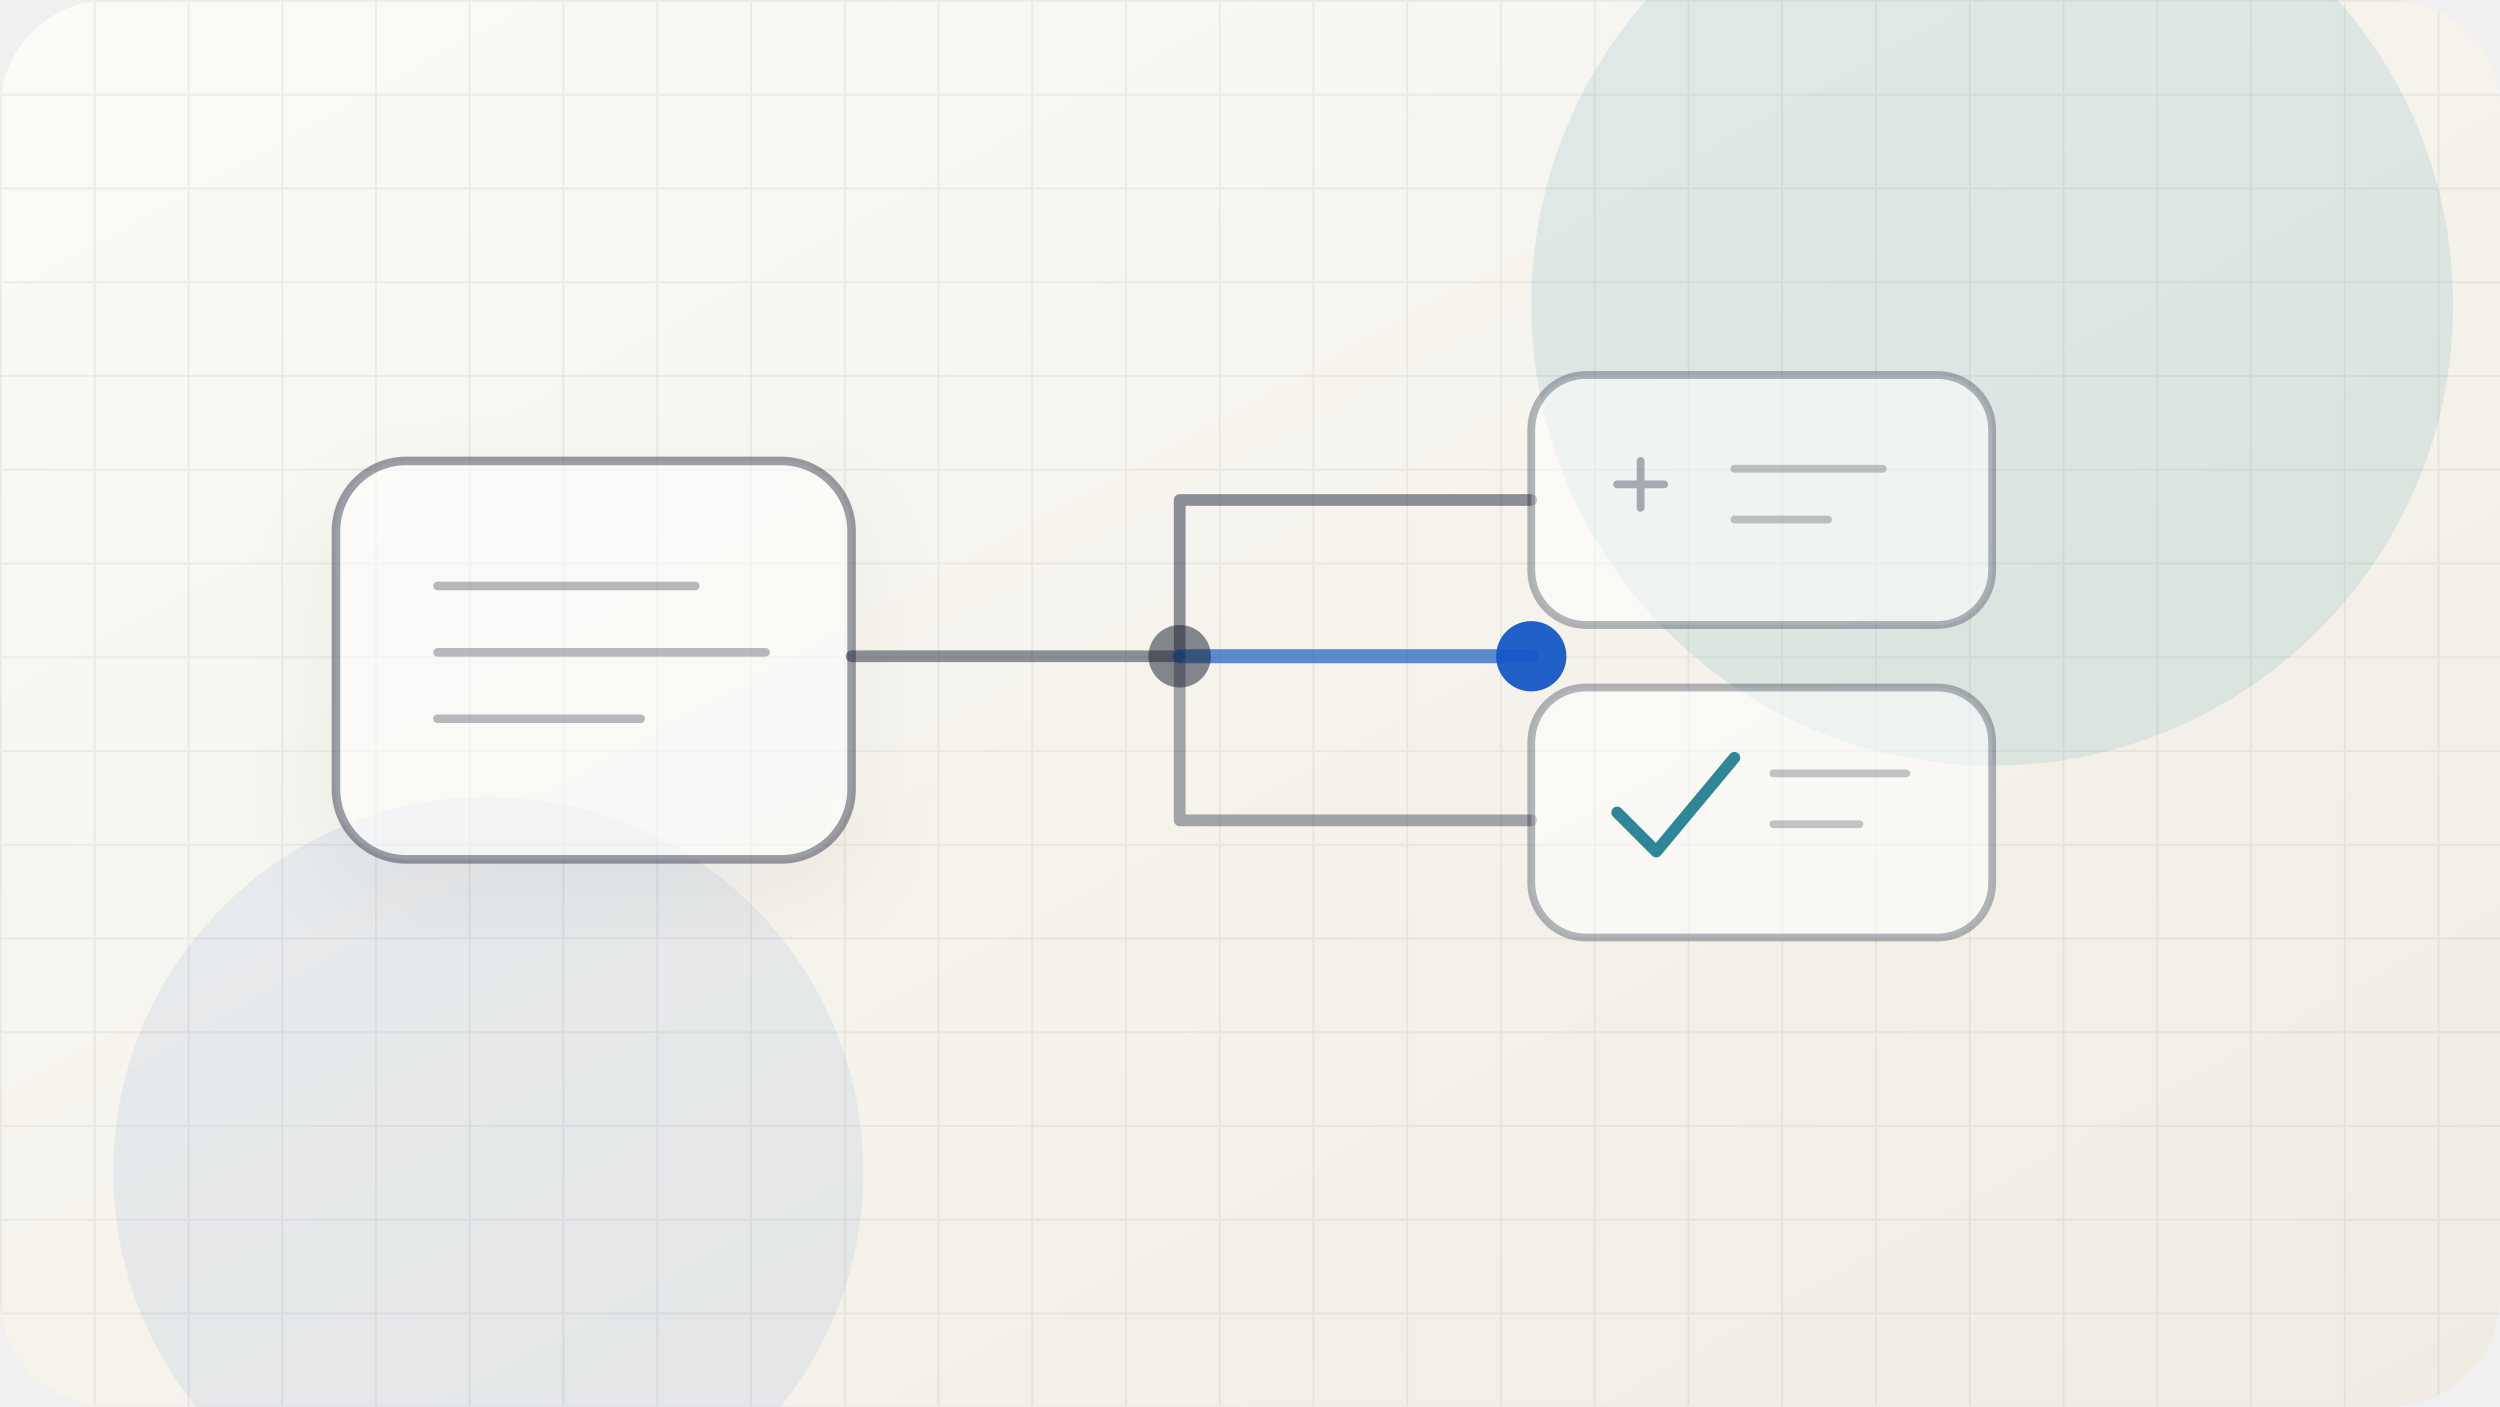
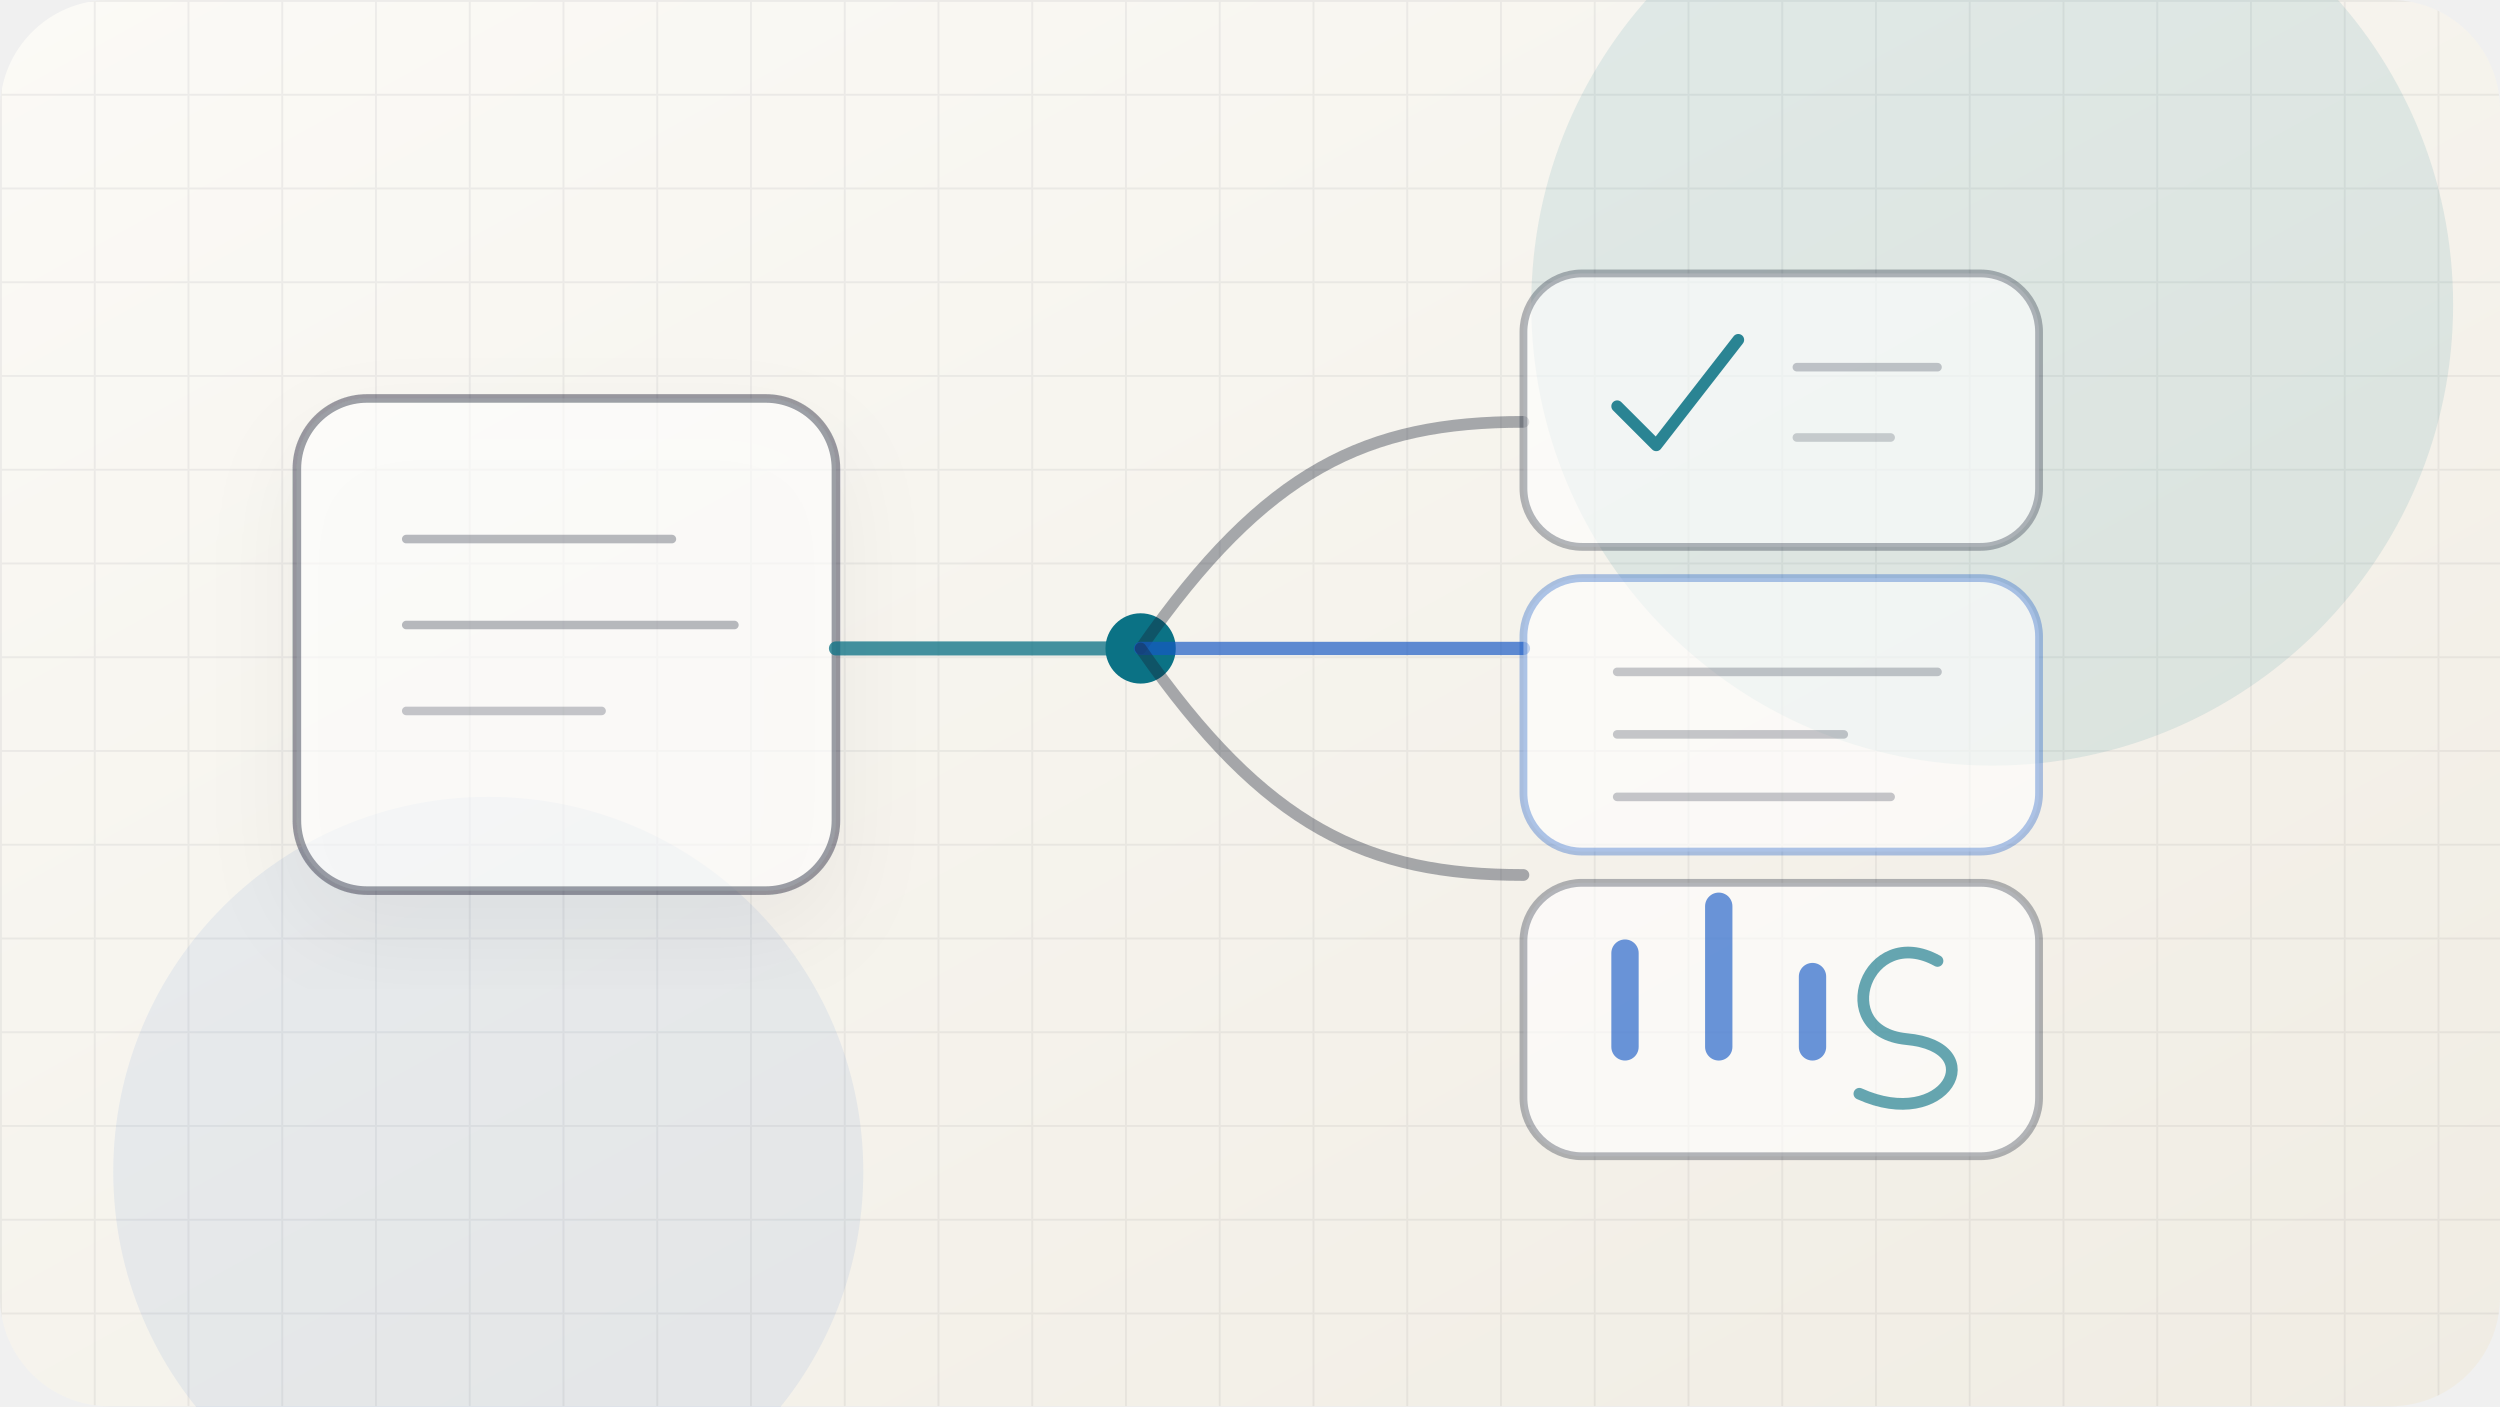
- <svg xmlns="http://www.w3.org/2000/svg" viewBox="0 0 640 360" role="img" aria-label="Note becomes actions and outputs">
+ <svg xmlns="http://www.w3.org/2000/svg" viewBox="0 0 640 360" role="img" aria-label="Knowledge turns into task report model and value">
  <defs>
    <linearGradient id="bg" x1="0" y1="0" x2="1" y2="1">
      <stop offset="0" stop-color="#fbfaf6" />
      <stop offset="1" stop-color="#f0ece3" />
    </linearGradient>
    <pattern id="grid" width="24" height="24" patternUnits="userSpaceOnUse">
      <path d="M24 0H0V24" fill="none" stroke="#182033" stroke-opacity="0.055" stroke-width="1" />
    </pattern>
    <filter id="softShadow" x="-20%" y="-20%" width="140%" height="140%">
      <feDropShadow dx="0" dy="10" stdDeviation="12" flood-color="#182033" flood-opacity="0.08" />
    </filter>
  </defs>
  <rect width="640" height="360" rx="28" fill="url(#bg)" />
  <rect width="640" height="360" rx="28" fill="url(#grid)" />
  <circle cx="510" cy="78" r="118" fill="#0b7285" opacity="0.105" />
  <circle cx="125" cy="300" r="96" fill="#1659c5" opacity="0.075" />
  <g stroke-linecap="round" stroke-linejoin="round">
-     <rect x="86" y="118" width="132" height="102" rx="18" fill="rgba(255,255,255,.56)" stroke="#182033" stroke-opacity=".42" stroke-width="2.2" filter="url(#softShadow)" />
-     <path d="M112 150H178" fill="none" stroke="#182033" stroke-opacity="0.3" stroke-width="2.2" />
-     <path d="M112 167H196" fill="none" stroke="#182033" stroke-opacity="0.3" stroke-width="2.2" />
-     <path d="M112 184H164" fill="none" stroke="#182033" stroke-opacity="0.3" stroke-width="2.2" />
-     <path d="M218 168H302V128H392" fill="none" stroke="#182033" stroke-opacity=".48" stroke-width="3" />
-     <path d="M302 168V210H392" fill="none" stroke="#182033" stroke-opacity=".38" stroke-width="3" />
-     <path d="M302 168H392" fill="none" stroke="#1659c5" stroke-opacity=".68" stroke-width="3.6" />
-     <circle cx="302" cy="168" r="8" fill="#182033" opacity="0.52" />
-     <circle cx="392" cy="168" r="9" fill="#1659c5" opacity="0.95" />
-     <rect x="392" y="96" width="118" height="64" rx="14" fill="#fff" fill-opacity=".52" stroke="#182033" stroke-opacity=".32" stroke-width="2" />
-     <path d="M414 124h12m-6-6v12" stroke="#182033" stroke-opacity=".34" stroke-width="2" />
-     <path d="M444 120H482" fill="none" stroke="#182033" stroke-opacity="0.25" stroke-width="2" />
-     <path d="M444 133H468" fill="none" stroke="#182033" stroke-opacity="0.25" stroke-width="2" />
-     <rect x="392" y="176" width="118" height="64" rx="14" fill="#fff" fill-opacity=".52" stroke="#182033" stroke-opacity=".32" stroke-width="2" />
-     <path d="M414 208l10 10 20-24" fill="none" stroke="#0b7285" stroke-opacity=".85" stroke-width="3" />
-     <path d="M454 198H488" fill="none" stroke="#182033" stroke-opacity="0.25" stroke-width="2" />
-     <path d="M454 211H476" fill="none" stroke="#182033" stroke-opacity="0.25" stroke-width="2" />
+     <rect x="76" y="102" width="138" height="126" rx="18" fill="#fff" fill-opacity=".60" stroke="#182033" stroke-opacity=".42" stroke-width="2.2" filter="url(#softShadow)" />
+     <path d="M104 138H172" fill="none" stroke="#182033" stroke-opacity=".30" stroke-width="2.2" />
+     <path d="M104 160H188" fill="none" stroke="#182033" stroke-opacity=".30" stroke-width="2.2" />
+     <path d="M104 182H154" fill="none" stroke="#182033" stroke-opacity=".24" stroke-width="2.2" />
+     <path d="M214 166H292" stroke="#0b7285" stroke-opacity=".76" stroke-width="3.6" />
+     <circle cx="292" cy="166" r="9" fill="#0b7285" />
+     <path d="M292 166C324 120 350 108 390 108" stroke="#182033" stroke-opacity=".36" stroke-width="3" fill="none" />
+     <path d="M292 166H390" stroke="#1659c5" stroke-opacity=".68" stroke-width="3.4" fill="none" />
+     <path d="M292 166C324 212 350 224 390 224" stroke="#182033" stroke-opacity=".36" stroke-width="3" fill="none" />
+     <rect x="390" y="70" width="132" height="70" rx="15" fill="#fff" fill-opacity=".60" stroke="#182033" stroke-opacity=".32" stroke-width="2" />
+     <path d="M414 104l10 10 21-27" fill="none" stroke="#0b7285" stroke-opacity=".86" stroke-width="3" />
+     <path d="M460 94H496" fill="none" stroke="#182033" stroke-opacity=".24" stroke-width="2.2" />
+     <path d="M460 112H484" fill="none" stroke="#182033" stroke-opacity=".20" stroke-width="2.2" />
+     <rect x="390" y="148" width="132" height="70" rx="15" fill="#fff" fill-opacity=".60" stroke="#1659c5" stroke-opacity=".34" stroke-width="2" />
+     <path d="M414 172h82M414 188h58M414 204h70" stroke="#182033" stroke-opacity=".24" stroke-width="2.2" />
+     <rect x="390" y="226" width="132" height="70" rx="15" fill="#fff" fill-opacity=".60" stroke="#182033" stroke-opacity=".32" stroke-width="2" />
+     <path d="M416 268v-24M440 268v-36M464 268v-18" stroke="#1659c5" stroke-opacity=".64" stroke-width="7" />
+     <path d="M496 246c-18-10-28 18-8 20 22 2 10 24-12 14" fill="none" stroke="#0b7285" stroke-opacity=".62" stroke-width="3" />
  </g>
</svg>
